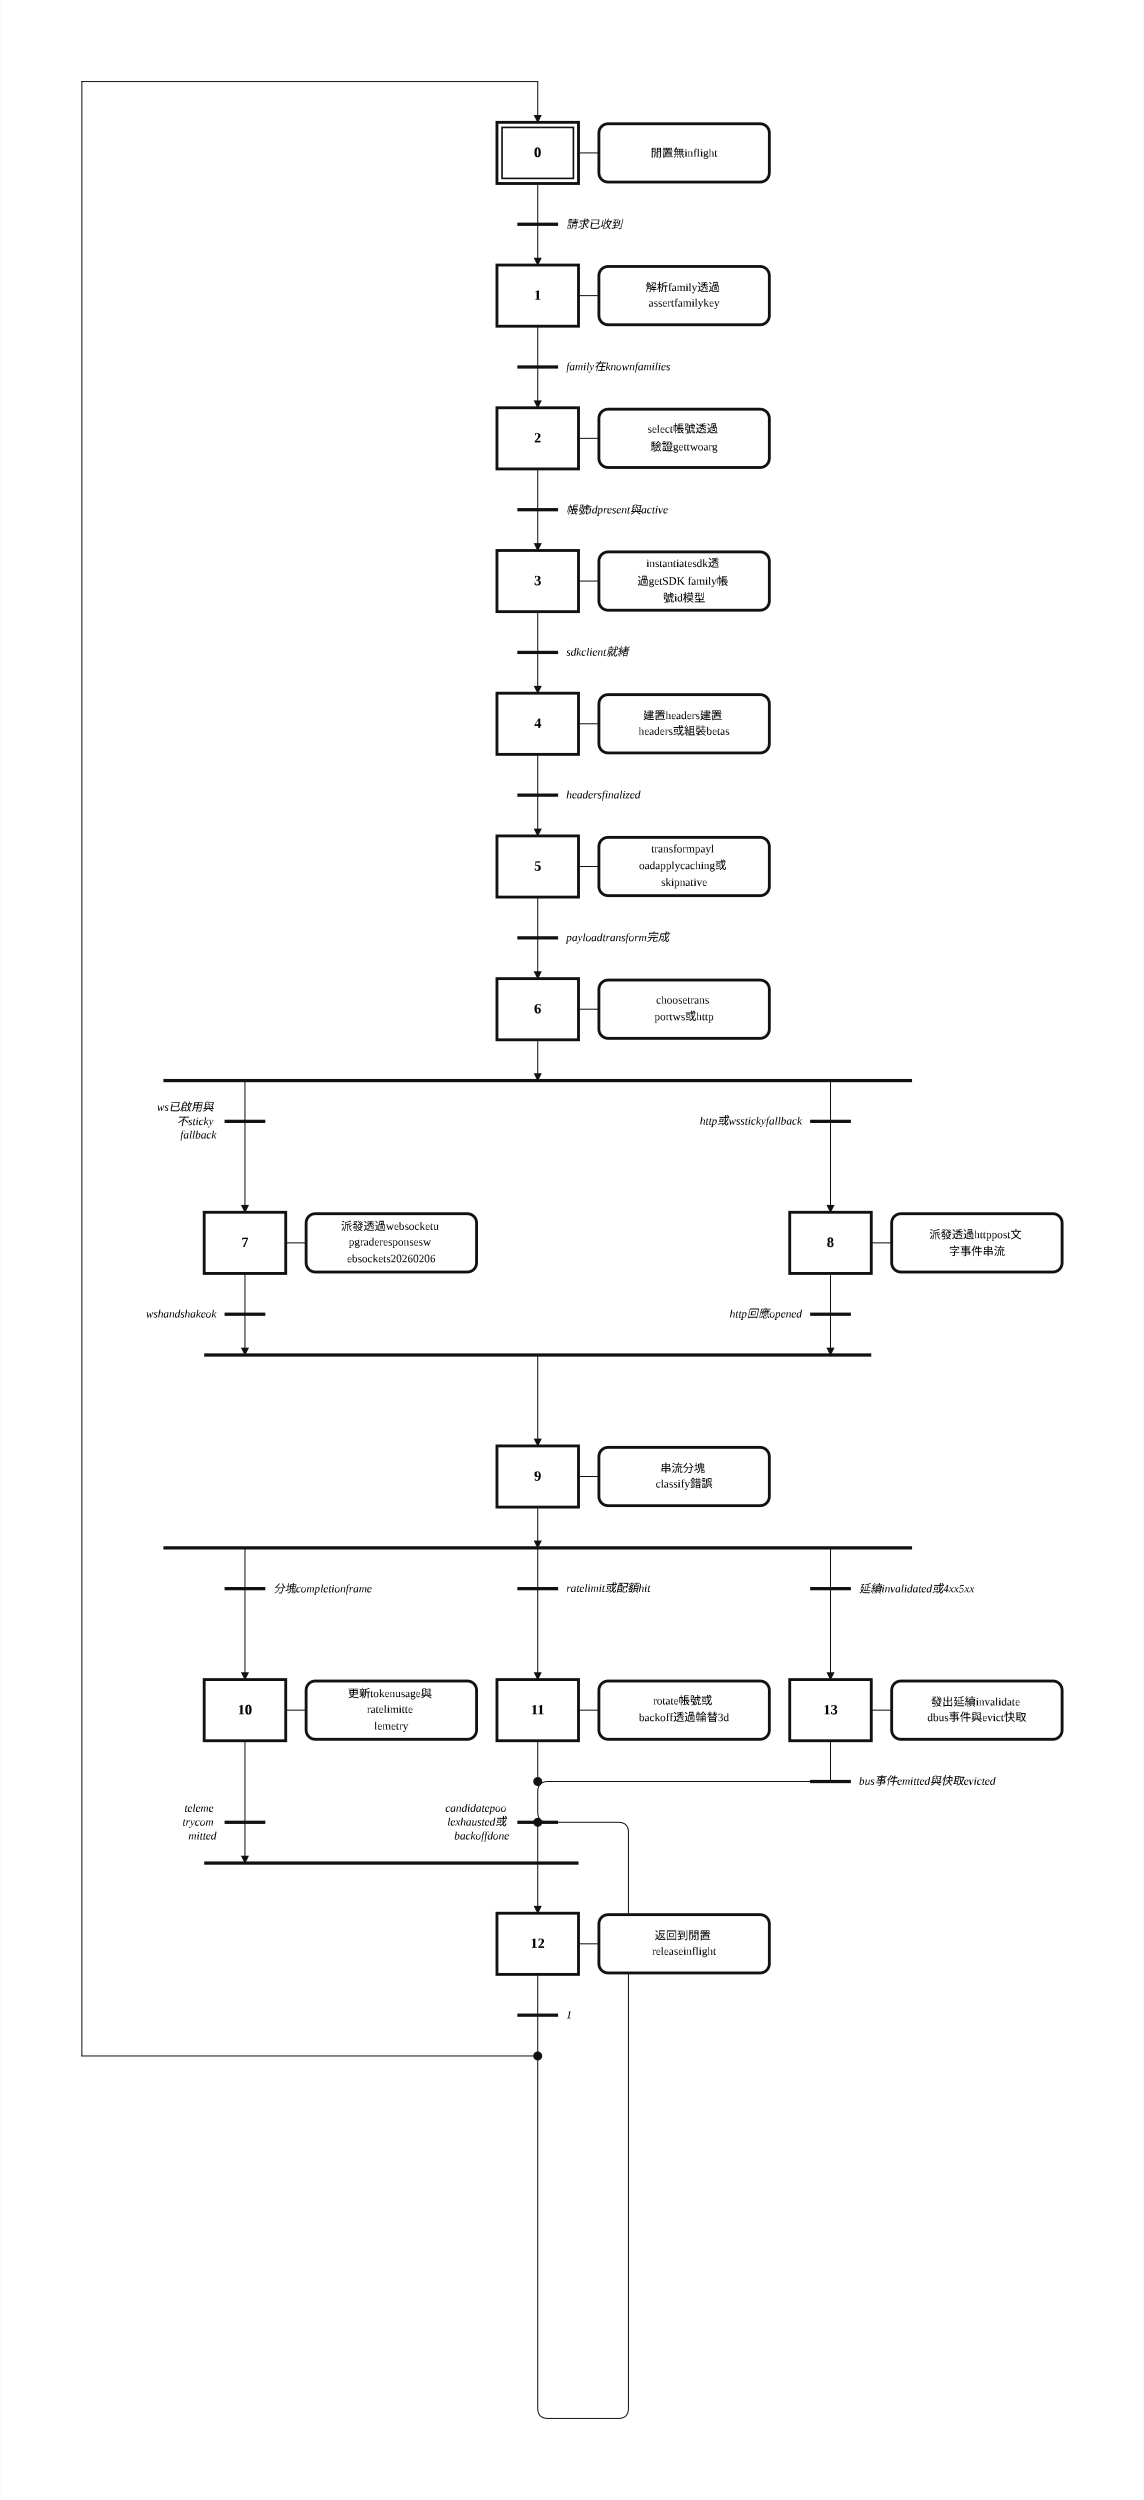
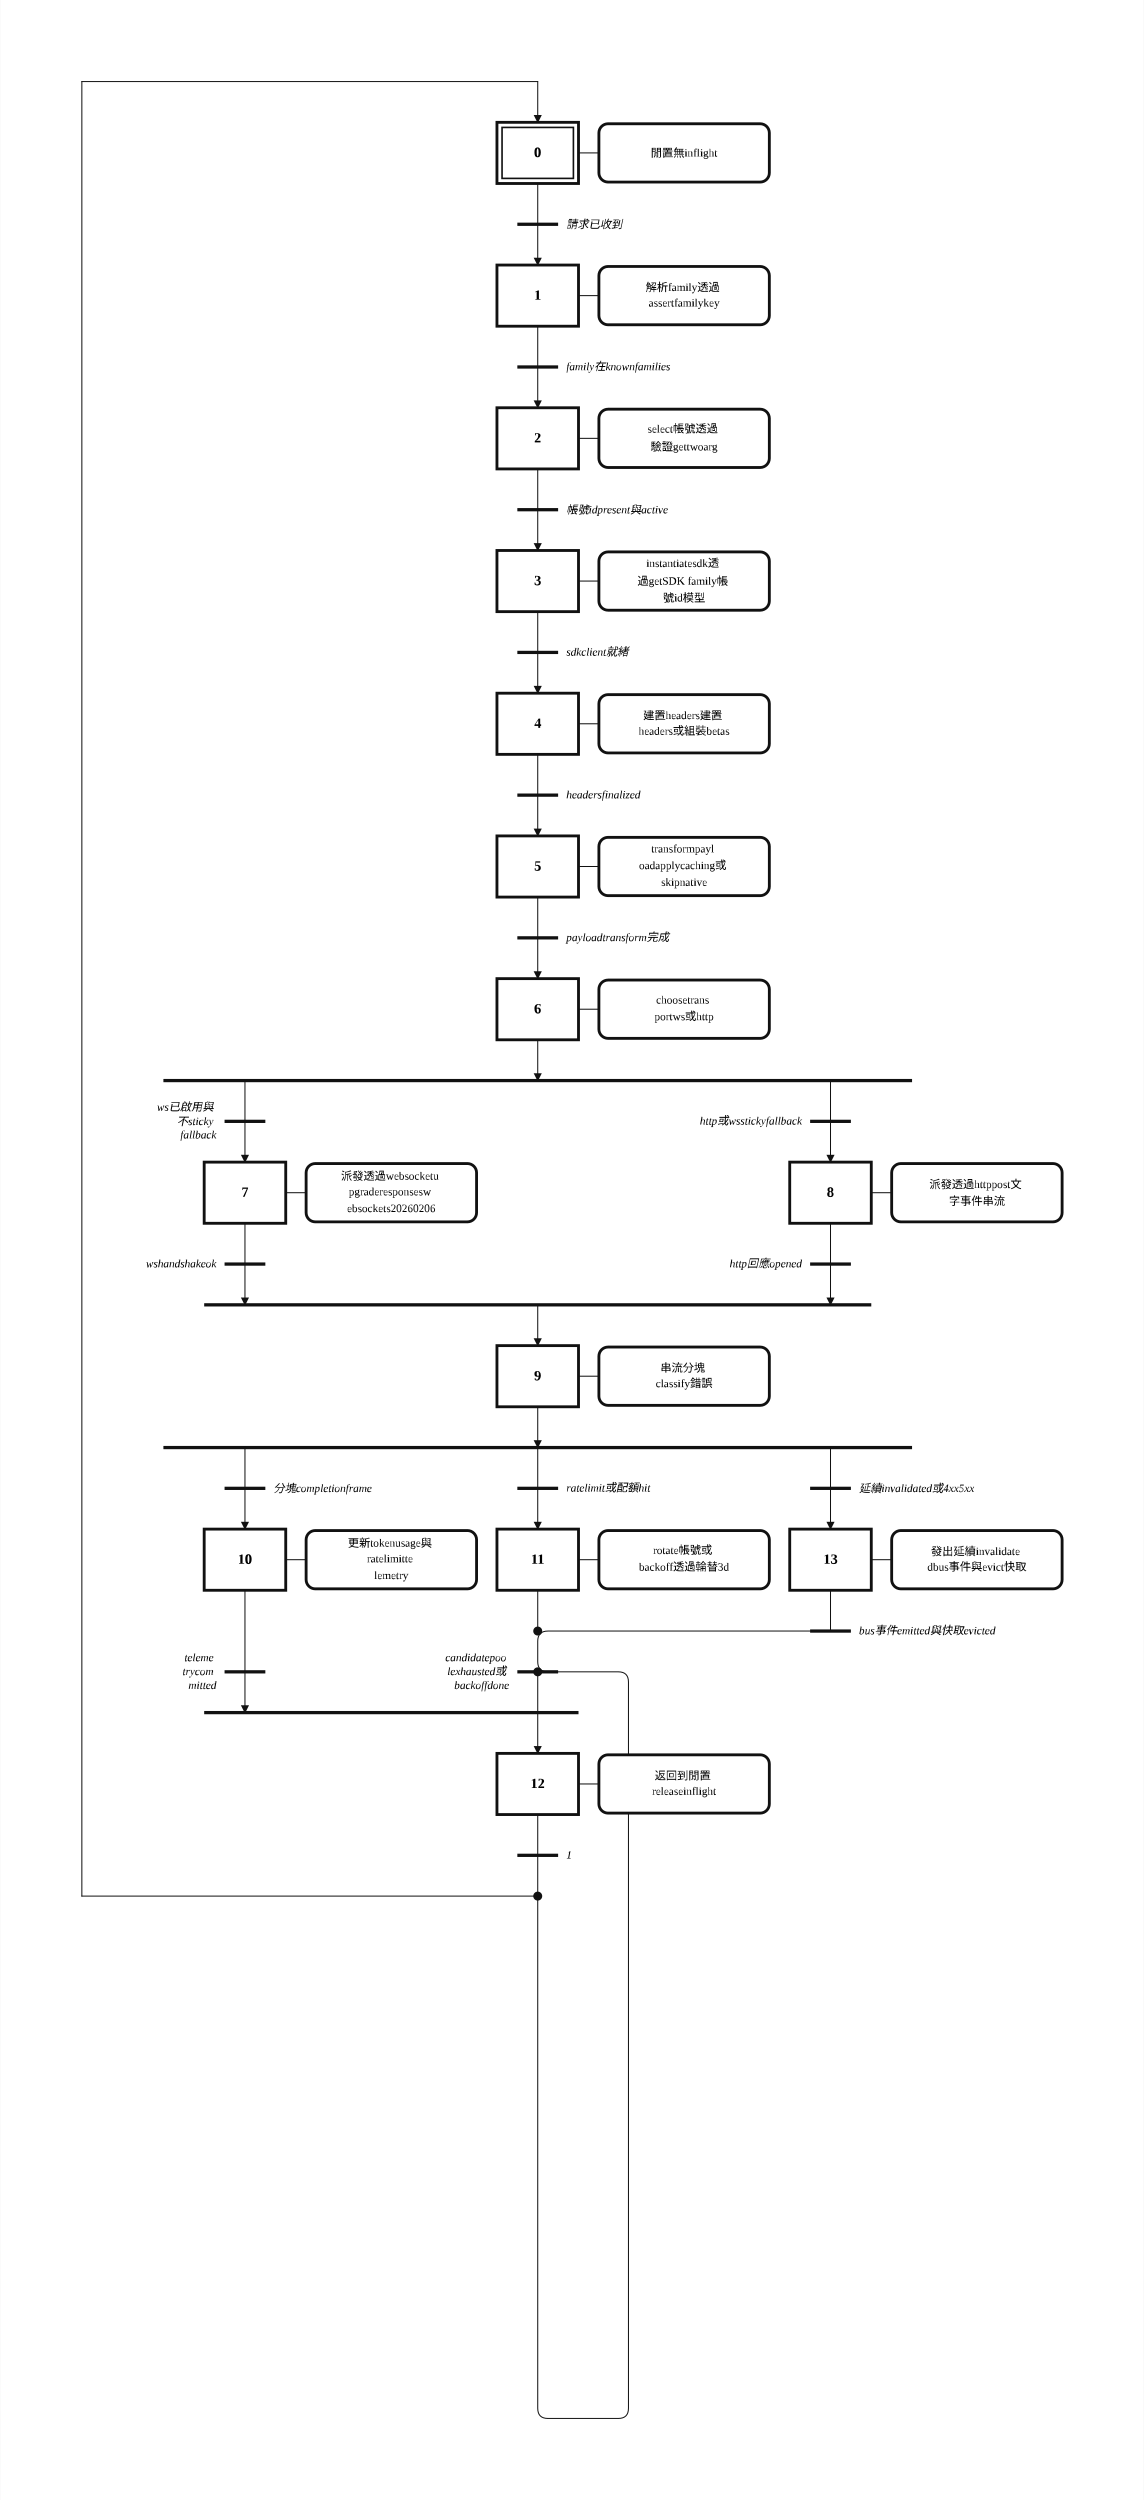
<svg xmlns="http://www.w3.org/2000/svg" width="1122" height="2452" viewBox="-2.00 -2.00 56.08 122.62" role="img">
  <style>
.step{fill:#fff;stroke:#111;stroke-width:.14}.step-inner{fill:none;stroke:#111;stroke-width:.08}
.action{fill:#fff;stroke:#111;stroke-width:.14}.gate{stroke:#111;stroke-width:.16}
.edge{fill:none;stroke:#111;stroke-width:.05;stroke-linecap:round;stroke-linejoin:round}.edge-arrow{marker-end:url(#arrow)}
.flyover-mask{stroke:#fff;stroke-width:.12;stroke-linecap:round}
.flyover{fill:none;stroke:#111;stroke-width:.05;stroke-linecap:round}
.junction{fill:#111;stroke:#111;stroke-width:0}.branch-junction{fill:#fff;stroke:#111;stroke-width:.08}
.assoc{stroke:#111;stroke-width:.05}.label{font:bold .7px 'Times New Roman', 'BiauKai', 'DFKai-SB', serif;text-anchor:middle;dominant-baseline:middle}
.action-label{font:.55px 'Times New Roman', 'BiauKai', 'DFKai-SB', serif;text-anchor:middle;dominant-baseline:middle}.gate-label{font:italic .55px 'Times New Roman', 'BiauKai', 'DFKai-SB', serif;text-anchor:start;dominant-baseline:middle}.gate-label-left{font:italic .55px 'Times New Roman', 'BiauKai', 'DFKai-SB', serif;text-anchor:end;dominant-baseline:middle}
</style>
  <defs>
    <marker id="arrow" markerWidth="0.4" markerHeight="0.4" refX="0.36" refY="0.2" orient="auto" markerUnits="userSpaceOnUse">
      <path d="M 0 0 L 0.4 0.2 L 0 0.4 z" fill="#111" />
    </marker>
  </defs>
  <rect x="-2.00" y="-2.00" width="56.08" height="122.62" fill="white" />
-   <path class="edge edge-arrow" d="M 38.72 85.38 L 24.86 85.38 Q 24.36 85.38 24.36 85.88 L 24.36 86.88 Q 24.36 87.38 24.86 87.38 L 28.31 87.38 Q 28.81 87.38 28.81 87.88 L 28.81 116.12 Q 28.81 116.62 28.31 116.62 L 24.86 116.62 Q 24.36 116.62 24.36 116.12 L 24.36 91.84" />
+   <path class="edge edge-arrow" d="M 38.72 78.00 L 24.86 78.00 Q 24.36 78.00 24.36 78.50 L 24.36 79.50 Q 24.36 80.00 24.86 80.00 L 28.31 80.00 Q 28.81 80.00 28.81 80.50 L 28.81 116.12 Q 28.81 116.62 28.31 116.62 L 24.86 116.62 Q 24.36 116.62 24.36 116.12 L 24.36 84.00" />
  <path class="edge" d="M 24.36 7.00 L 24.36 9.00" />
  <path class="edge edge-arrow" d="M 24.36 9.00 L 24.36 11.00" />
  <path class="edge" d="M 24.36 14.00 L 24.36 16.00" />
  <path class="edge edge-arrow" d="M 24.36 16.00 L 24.36 18.00" />
  <path class="edge" d="M 24.36 21.00 L 24.36 23.00" />
  <path class="edge edge-arrow" d="M 24.36 23.00 L 24.36 25.00" />
  <path class="edge" d="M 24.36 28.00 L 24.36 30.00" />
  <path class="edge edge-arrow" d="M 24.36 30.00 L 24.36 32.00" />
  <path class="edge" d="M 24.36 35.00 L 24.36 37.00" />
  <path class="edge edge-arrow" d="M 24.36 37.00 L 24.36 39.00" />
  <path class="edge" d="M 24.36 42.00 L 24.36 44.00" />
  <path class="edge edge-arrow" d="M 24.36 44.00 L 24.36 46.00" />
  <path class="edge edge-arrow" d="M 24.36 49.00 L 24.36 51.00" />
-   <path class="edge edge-arrow" d="M 10.00 51.00 L 10.00 57.46" />
-   <path class="edge edge-arrow" d="M 38.72 51.00 L 38.72 57.46" />
-   <path class="edge edge-arrow" d="M 10.00 60.46 L 10.00 64.46" />
-   <path class="edge edge-arrow" d="M 24.36 64.46 L 24.36 68.92" />
-   <path class="edge edge-arrow" d="M 38.72 60.46 L 38.72 64.46" />
-   <path class="edge edge-arrow" d="M 24.36 71.92 L 24.36 73.92" />
-   <path class="edge edge-arrow" d="M 10.00 73.92 L 10.00 80.38" />
-   <path class="edge edge-arrow" d="M 24.36 73.92 L 24.36 80.38" />
-   <path class="edge edge-arrow" d="M 38.72 73.92 L 38.72 80.38" />
-   <path class="edge edge-arrow" d="M 10.00 83.38 L 10.00 89.38" />
-   <path class="edge edge-arrow" d="M 24.36 89.38 L 24.36 91.84" />
-   <path class="edge" d="M 24.36 83.38 L 24.36 85.38" />
-   <path class="edge" d="M 24.36 87.38 L 24.36 89.38" />
-   <path class="edge" d="M 24.36 98.84 L 2.00 98.84" />
-   <path class="edge" d="M 2.00 98.84 L 2.00 2.00" />
+   <path class="edge edge-arrow" d="M 10.00 51.00 L 10.00 55.00" />
+   <path class="edge edge-arrow" d="M 38.72 51.00 L 38.72 55.00" />
+   <path class="edge edge-arrow" d="M 10.00 58.00 L 10.00 62.00" />
+   <path class="edge edge-arrow" d="M 24.36 62.00 L 24.36 64.00" />
+   <path class="edge edge-arrow" d="M 38.72 58.00 L 38.72 62.00" />
+   <path class="edge edge-arrow" d="M 24.36 67.00 L 24.36 69.00" />
+   <path class="edge edge-arrow" d="M 10.00 69.00 L 10.00 73.00" />
+   <path class="edge edge-arrow" d="M 24.36 69.00 L 24.36 73.00" />
+   <path class="edge edge-arrow" d="M 38.72 69.00 L 38.72 73.00" />
+   <path class="edge edge-arrow" d="M 10.00 76.00 L 10.00 82.00" />
+   <path class="edge edge-arrow" d="M 24.36 82.00 L 24.36 84.00" />
+   <path class="edge" d="M 24.36 76.00 L 24.36 78.00" />
+   <path class="edge" d="M 24.36 80.00 L 24.36 82.00" />
+   <path class="edge" d="M 24.36 91.00 L 2.00 91.00" />
+   <path class="edge" d="M 2.00 91.00 L 2.00 2.00" />
  <path class="edge" d="M 2.00 2.00 L 24.36 2.00" />
  <path class="edge edge-arrow" d="M 24.36 2.00 L 24.36 4.00" />
-   <path class="edge" d="M 38.72 83.38 L 38.72 85.38" />
+   <path class="edge" d="M 38.72 76.00 L 38.72 78.00" />
  <rect class="step" x="22.36" y="4.00" width="4.00" height="3.00" />
  <rect class="step-inner" x="22.61" y="4.25" width="3.50" height="2.50" />
  <text class="label" x="24.36" y="5.50">0</text>
  <rect class="step" x="22.36" y="11.00" width="4.00" height="3.00" />
  <text class="label" x="24.36" y="12.50">1</text>
  <rect class="step" x="22.36" y="18.00" width="4.00" height="3.00" />
  <text class="label" x="24.36" y="19.50">2</text>
  <rect class="step" x="22.36" y="25.00" width="4.00" height="3.00" />
  <text class="label" x="24.36" y="26.50">3</text>
  <rect class="step" x="22.36" y="32.00" width="4.00" height="3.00" />
  <text class="label" x="24.36" y="33.50">4</text>
  <rect class="step" x="22.36" y="39.00" width="4.00" height="3.00" />
  <text class="label" x="24.36" y="40.50">5</text>
  <rect class="step" x="22.36" y="46.00" width="4.00" height="3.00" />
  <text class="label" x="24.36" y="47.50">6</text>
-   <rect class="step" x="8.00" y="57.46" width="4.00" height="3.00" />
-   <text class="label" x="10.00" y="58.96">7</text>
-   <rect class="step" x="36.72" y="57.46" width="4.00" height="3.00" />
-   <text class="label" x="38.72" y="58.96">8</text>
-   <rect class="step" x="22.36" y="68.92" width="4.00" height="3.00" />
-   <text class="label" x="24.36" y="70.42">9</text>
-   <rect class="step" x="8.00" y="80.38" width="4.00" height="3.00" />
-   <text class="label" x="10.00" y="81.88">10</text>
-   <rect class="step" x="22.36" y="80.38" width="4.00" height="3.00" />
-   <text class="label" x="24.36" y="81.88">11</text>
-   <rect class="step" x="22.36" y="91.84" width="4.00" height="3.00" />
-   <text class="label" x="24.36" y="93.34">12</text>
-   <rect class="step" x="36.72" y="80.38" width="4.00" height="3.00" />
-   <text class="label" x="38.72" y="81.88">13</text>
+   <rect class="step" x="8.00" y="55.00" width="4.00" height="3.00" />
+   <text class="label" x="10.00" y="56.50">7</text>
+   <rect class="step" x="36.72" y="55.00" width="4.00" height="3.00" />
+   <text class="label" x="38.72" y="56.50">8</text>
+   <rect class="step" x="22.36" y="64.00" width="4.00" height="3.00" />
+   <text class="label" x="24.36" y="65.50">9</text>
+   <rect class="step" x="8.00" y="73.00" width="4.00" height="3.00" />
+   <text class="label" x="10.00" y="74.50">10</text>
+   <rect class="step" x="22.36" y="73.00" width="4.00" height="3.00" />
+   <text class="label" x="24.36" y="74.50">11</text>
+   <rect class="step" x="22.36" y="84.00" width="4.00" height="3.00" />
+   <text class="label" x="24.36" y="85.50">12</text>
+   <rect class="step" x="36.72" y="73.00" width="4.00" height="3.00" />
+   <text class="label" x="38.72" y="74.50">13</text>
  <line class="assoc" x1="26.36" y1="5.50" x2="27.36" y2="5.50" />
  <rect class="action" x="27.36" y="4.07" width="8.36" height="2.86" rx="0.45" ry="0.45" />
  <text class="action-label" x="31.54" y="5.50">
    <tspan x="31.54" dy="0">閒置無inflight</tspan>
  </text>
  <line class="assoc" x1="26.36" y1="12.50" x2="27.36" y2="12.50" />
  <rect class="action" x="27.36" y="11.07" width="8.36" height="2.86" rx="0.45" ry="0.45" />
  <text class="action-label" x="31.54" y="12.09">
    <tspan x="31.54" dy="0">解析family透過</tspan>
    <tspan x="31.54" dy="0.82">assertfamilykey</tspan>
  </text>
  <line class="assoc" x1="26.36" y1="19.50" x2="27.36" y2="19.50" />
  <rect class="action" x="27.36" y="18.07" width="8.36" height="2.86" rx="0.45" ry="0.45" />
  <text class="action-label" x="31.54" y="19.09">
    <tspan x="31.54" dy="0">select帳號透過</tspan>
    <tspan x="31.54" dy="0.82">驗證gettwoarg</tspan>
  </text>
  <line class="assoc" x1="26.36" y1="26.50" x2="27.36" y2="26.50" />
  <rect class="action" x="27.36" y="25.07" width="8.36" height="2.86" rx="0.45" ry="0.45" />
  <text class="action-label" x="31.54" y="25.68">
    <tspan x="31.54" dy="0">instantiatesdk透</tspan>
    <tspan x="31.54" dy="0.82">過getSDK family帳</tspan>
    <tspan x="31.54" dy="0.82">號id模型</tspan>
  </text>
  <line class="assoc" x1="26.36" y1="33.50" x2="27.36" y2="33.50" />
  <rect class="action" x="27.36" y="32.07" width="8.36" height="2.86" rx="0.45" ry="0.45" />
  <text class="action-label" x="31.54" y="33.09">
    <tspan x="31.54" dy="0">建置headers建置</tspan>
    <tspan x="31.54" dy="0.82">headers或組裝betas</tspan>
  </text>
  <line class="assoc" x1="26.36" y1="40.50" x2="27.36" y2="40.50" />
  <rect class="action" x="27.36" y="39.07" width="8.36" height="2.86" rx="0.45" ry="0.45" />
  <text class="action-label" x="31.54" y="39.68">
    <tspan x="31.54" dy="0">transformpayl</tspan>
    <tspan x="31.54" dy="0.82">oadapplycaching或</tspan>
    <tspan x="31.54" dy="0.82">skipnative</tspan>
  </text>
  <line class="assoc" x1="26.36" y1="47.50" x2="27.36" y2="47.50" />
  <rect class="action" x="27.36" y="46.07" width="8.36" height="2.86" rx="0.45" ry="0.45" />
  <text class="action-label" x="31.54" y="47.09">
    <tspan x="31.54" dy="0">choosetrans</tspan>
    <tspan x="31.54" dy="0.82">portws或http</tspan>
  </text>
-   <line class="assoc" x1="12.00" y1="58.96" x2="13.00" y2="58.96" />
-   <rect class="action" x="13.00" y="57.53" width="8.36" height="2.86" rx="0.45" ry="0.45" />
-   <text class="action-label" x="17.18" y="58.14">
+   <line class="assoc" x1="12.00" y1="56.50" x2="13.00" y2="56.50" />
+   <rect class="action" x="13.00" y="55.07" width="8.36" height="2.86" rx="0.45" ry="0.45" />
+   <text class="action-label" x="17.18" y="55.68">
    <tspan x="17.18" dy="0">派發透過websocketu</tspan>
    <tspan x="17.18" dy="0.82">pgraderesponsesw</tspan>
    <tspan x="17.18" dy="0.82">ebsockets20260206</tspan>
  </text>
-   <line class="assoc" x1="40.72" y1="58.96" x2="41.72" y2="58.96" />
-   <rect class="action" x="41.72" y="57.53" width="8.36" height="2.86" rx="0.45" ry="0.45" />
-   <text class="action-label" x="45.90" y="58.55">
+   <line class="assoc" x1="40.72" y1="56.50" x2="41.72" y2="56.50" />
+   <rect class="action" x="41.72" y="55.07" width="8.36" height="2.86" rx="0.45" ry="0.45" />
+   <text class="action-label" x="45.90" y="56.09">
    <tspan x="45.90" dy="0">派發透過httppost文</tspan>
    <tspan x="45.90" dy="0.82">字事件串流</tspan>
  </text>
-   <line class="assoc" x1="26.36" y1="70.42" x2="27.36" y2="70.42" />
-   <rect class="action" x="27.36" y="68.99" width="8.36" height="2.86" rx="0.45" ry="0.45" />
-   <text class="action-label" x="31.54" y="70.01">
+   <line class="assoc" x1="26.36" y1="65.50" x2="27.36" y2="65.50" />
+   <rect class="action" x="27.36" y="64.07" width="8.36" height="2.86" rx="0.45" ry="0.45" />
+   <text class="action-label" x="31.54" y="65.09">
    <tspan x="31.54" dy="0">串流分塊</tspan>
    <tspan x="31.54" dy="0.82">classify錯誤</tspan>
  </text>
-   <line class="assoc" x1="12.00" y1="81.88" x2="13.00" y2="81.88" />
-   <rect class="action" x="13.00" y="80.45" width="8.36" height="2.86" rx="0.45" ry="0.45" />
-   <text class="action-label" x="17.18" y="81.06">
+   <line class="assoc" x1="12.00" y1="74.50" x2="13.00" y2="74.50" />
+   <rect class="action" x="13.00" y="73.07" width="8.36" height="2.86" rx="0.45" ry="0.45" />
+   <text class="action-label" x="17.18" y="73.68">
    <tspan x="17.18" dy="0">更新tokenusage與</tspan>
    <tspan x="17.18" dy="0.82">ratelimitte</tspan>
    <tspan x="17.18" dy="0.82">lemetry</tspan>
  </text>
-   <line class="assoc" x1="26.36" y1="81.88" x2="27.36" y2="81.88" />
-   <rect class="action" x="27.36" y="80.45" width="8.36" height="2.86" rx="0.45" ry="0.45" />
-   <text class="action-label" x="31.54" y="81.47">
+   <line class="assoc" x1="26.36" y1="74.50" x2="27.36" y2="74.50" />
+   <rect class="action" x="27.36" y="73.07" width="8.36" height="2.86" rx="0.45" ry="0.45" />
+   <text class="action-label" x="31.54" y="74.09">
    <tspan x="31.54" dy="0">rotate帳號或</tspan>
    <tspan x="31.54" dy="0.82">backoff透過輪替3d</tspan>
  </text>
-   <line class="assoc" x1="26.36" y1="93.34" x2="27.36" y2="93.34" />
-   <rect class="action" x="27.36" y="91.91" width="8.36" height="2.86" rx="0.45" ry="0.45" />
-   <text class="action-label" x="31.54" y="92.93">
+   <line class="assoc" x1="26.36" y1="85.50" x2="27.36" y2="85.50" />
+   <rect class="action" x="27.36" y="84.07" width="8.36" height="2.86" rx="0.45" ry="0.45" />
+   <text class="action-label" x="31.54" y="85.09">
    <tspan x="31.54" dy="0">返回到閒置</tspan>
    <tspan x="31.54" dy="0.82">releaseinflight</tspan>
  </text>
-   <line class="assoc" x1="40.72" y1="81.88" x2="41.72" y2="81.88" />
-   <rect class="action" x="41.72" y="80.45" width="8.36" height="2.86" rx="0.45" ry="0.45" />
-   <text class="action-label" x="45.90" y="81.47">
+   <line class="assoc" x1="40.72" y1="74.50" x2="41.72" y2="74.50" />
+   <rect class="action" x="41.72" y="73.07" width="8.36" height="2.86" rx="0.45" ry="0.45" />
+   <text class="action-label" x="45.90" y="74.09">
    <tspan x="45.90" dy="0">發出延續invalidate</tspan>
    <tspan x="45.90" dy="0.82">dbus事件與evict快取</tspan>
  </text>
  <line class="gate" x1="23.36" y1="9.00" x2="25.36" y2="9.00" />
  <text class="gate-label" x="25.76" y="9.00">
    <tspan x="25.76" dy="0">請求已收到</tspan>
  </text>
  <line class="gate" x1="23.36" y1="16.00" x2="25.36" y2="16.00" />
  <text class="gate-label" x="25.76" y="16.00">
    <tspan x="25.76" dy="0">family在knownfamilies</tspan>
  </text>
  <line class="gate" x1="23.36" y1="23.00" x2="25.36" y2="23.00" />
  <text class="gate-label" x="25.76" y="23.00">
    <tspan x="25.76" dy="0">帳號idpresent與active</tspan>
  </text>
  <line class="gate" x1="23.36" y1="30.00" x2="25.36" y2="30.00" />
  <text class="gate-label" x="25.76" y="30.00">
    <tspan x="25.76" dy="0">sdkclient就緒</tspan>
  </text>
  <line class="gate" x1="23.36" y1="37.00" x2="25.36" y2="37.00" />
  <text class="gate-label" x="25.76" y="37.00">
    <tspan x="25.76" dy="0">headersfinalized</tspan>
  </text>
  <line class="gate" x1="23.36" y1="44.00" x2="25.36" y2="44.00" />
  <text class="gate-label" x="25.76" y="44.00">
    <tspan x="25.76" dy="0">payloadtransform完成</tspan>
  </text>
  <line class="gate" x1="6.00" y1="51.00" x2="42.72" y2="51.00" />
-   <line class="gate" x1="8.00" y1="64.46" x2="40.72" y2="64.46" />
-   <line class="gate" x1="6.00" y1="73.92" x2="42.72" y2="73.92" />
-   <line class="gate" x1="8.00" y1="89.38" x2="26.36" y2="89.38" />
-   <line class="gate" x1="23.36" y1="96.84" x2="25.36" y2="96.84" />
-   <text class="gate-label" x="25.76" y="96.84">
+   <line class="gate" x1="8.00" y1="62.00" x2="40.72" y2="62.00" />
+   <line class="gate" x1="6.00" y1="69.00" x2="42.72" y2="69.00" />
+   <line class="gate" x1="8.00" y1="82.00" x2="26.36" y2="82.00" />
+   <line class="gate" x1="23.36" y1="89.00" x2="25.36" y2="89.00" />
+   <text class="gate-label" x="25.76" y="89.00">
    <tspan x="25.76" dy="0">1</tspan>
  </text>
-   <line class="gate" x1="37.72" y1="85.38" x2="39.72" y2="85.38" />
-   <text class="gate-label" x="40.12" y="85.38">
+   <line class="gate" x1="37.72" y1="78.00" x2="39.72" y2="78.00" />
+   <text class="gate-label" x="40.12" y="78.00">
    <tspan x="40.12" dy="0">bus事件emitted與快取evicted</tspan>
  </text>
  <line class="gate" x1="9.00" y1="53.00" x2="11.00" y2="53.00" />
  <text class="gate-label-left" x="8.60" y="52.32">
    <tspan x="8.60" dy="0">ws已啟用與</tspan>
    <tspan x="8.60" dy="0.68">不sticky</tspan>
    <tspan x="8.60" dy="0.68">fallback</tspan>
  </text>
  <line class="gate" x1="37.72" y1="53.00" x2="39.72" y2="53.00" />
  <text class="gate-label-left" x="37.32" y="53.00">
    <tspan x="37.32" dy="0">http或wsstickyfallback</tspan>
  </text>
-   <line class="gate" x1="9.00" y1="62.46" x2="11.00" y2="62.46" />
-   <text class="gate-label-left" x="8.60" y="62.46">
+   <line class="gate" x1="9.00" y1="60.00" x2="11.00" y2="60.00" />
+   <text class="gate-label-left" x="8.60" y="60.00">
    <tspan x="8.60" dy="0">wshandshakeok</tspan>
  </text>
-   <line class="gate" x1="37.72" y1="62.46" x2="39.72" y2="62.46" />
-   <text class="gate-label-left" x="37.32" y="62.46">
+   <line class="gate" x1="37.72" y1="60.00" x2="39.72" y2="60.00" />
+   <text class="gate-label-left" x="37.32" y="60.00">
    <tspan x="37.32" dy="0">http回應opened</tspan>
  </text>
-   <line class="gate" x1="9.00" y1="75.92" x2="11.00" y2="75.92" />
-   <text class="gate-label" x="11.40" y="75.92">
+   <line class="gate" x1="9.00" y1="71.00" x2="11.00" y2="71.00" />
+   <text class="gate-label" x="11.40" y="71.00">
    <tspan x="11.40" dy="0">分塊completionframe</tspan>
  </text>
-   <line class="gate" x1="23.36" y1="75.92" x2="25.36" y2="75.92" />
-   <text class="gate-label" x="25.76" y="75.92">
+   <line class="gate" x1="23.36" y1="71.00" x2="25.36" y2="71.00" />
+   <text class="gate-label" x="25.76" y="71.00">
    <tspan x="25.76" dy="0">ratelimit或配額hit</tspan>
  </text>
-   <line class="gate" x1="37.72" y1="75.92" x2="39.72" y2="75.92" />
-   <text class="gate-label" x="40.12" y="75.92">
+   <line class="gate" x1="37.72" y1="71.00" x2="39.72" y2="71.00" />
+   <text class="gate-label" x="40.12" y="71.00">
    <tspan x="40.12" dy="0">延續invalidated或4xx5xx</tspan>
  </text>
-   <line class="gate" x1="9.00" y1="87.38" x2="11.00" y2="87.38" />
-   <text class="gate-label-left" x="8.60" y="86.70">
+   <line class="gate" x1="9.00" y1="80.00" x2="11.00" y2="80.00" />
+   <text class="gate-label-left" x="8.60" y="79.32">
    <tspan x="8.60" dy="0">teleme</tspan>
    <tspan x="8.60" dy="0.68">trycom</tspan>
    <tspan x="8.60" dy="0.68">mitted</tspan>
  </text>
-   <line class="gate" x1="23.36" y1="87.38" x2="25.36" y2="87.38" />
-   <text class="gate-label-left" x="22.96" y="86.70">
+   <line class="gate" x1="23.36" y1="80.00" x2="25.36" y2="80.00" />
+   <text class="gate-label-left" x="22.96" y="79.32">
    <tspan x="22.96" dy="0">candidatepoo</tspan>
    <tspan x="22.96" dy="0.68">lexhausted或</tspan>
    <tspan x="22.96" dy="0.68">backoffdone</tspan>
  </text>
-   <circle class="junction" cx="24.36" cy="85.38" r="0.22" />
-   <circle class="junction" cx="24.36" cy="87.38" r="0.22" />
-   <circle class="junction" cx="24.36" cy="98.84" r="0.22" />
+   <circle class="junction" cx="24.36" cy="78.00" r="0.22" />
+   <circle class="junction" cx="24.36" cy="80.00" r="0.22" />
+   <circle class="junction" cx="24.36" cy="91.00" r="0.22" />
</svg>
